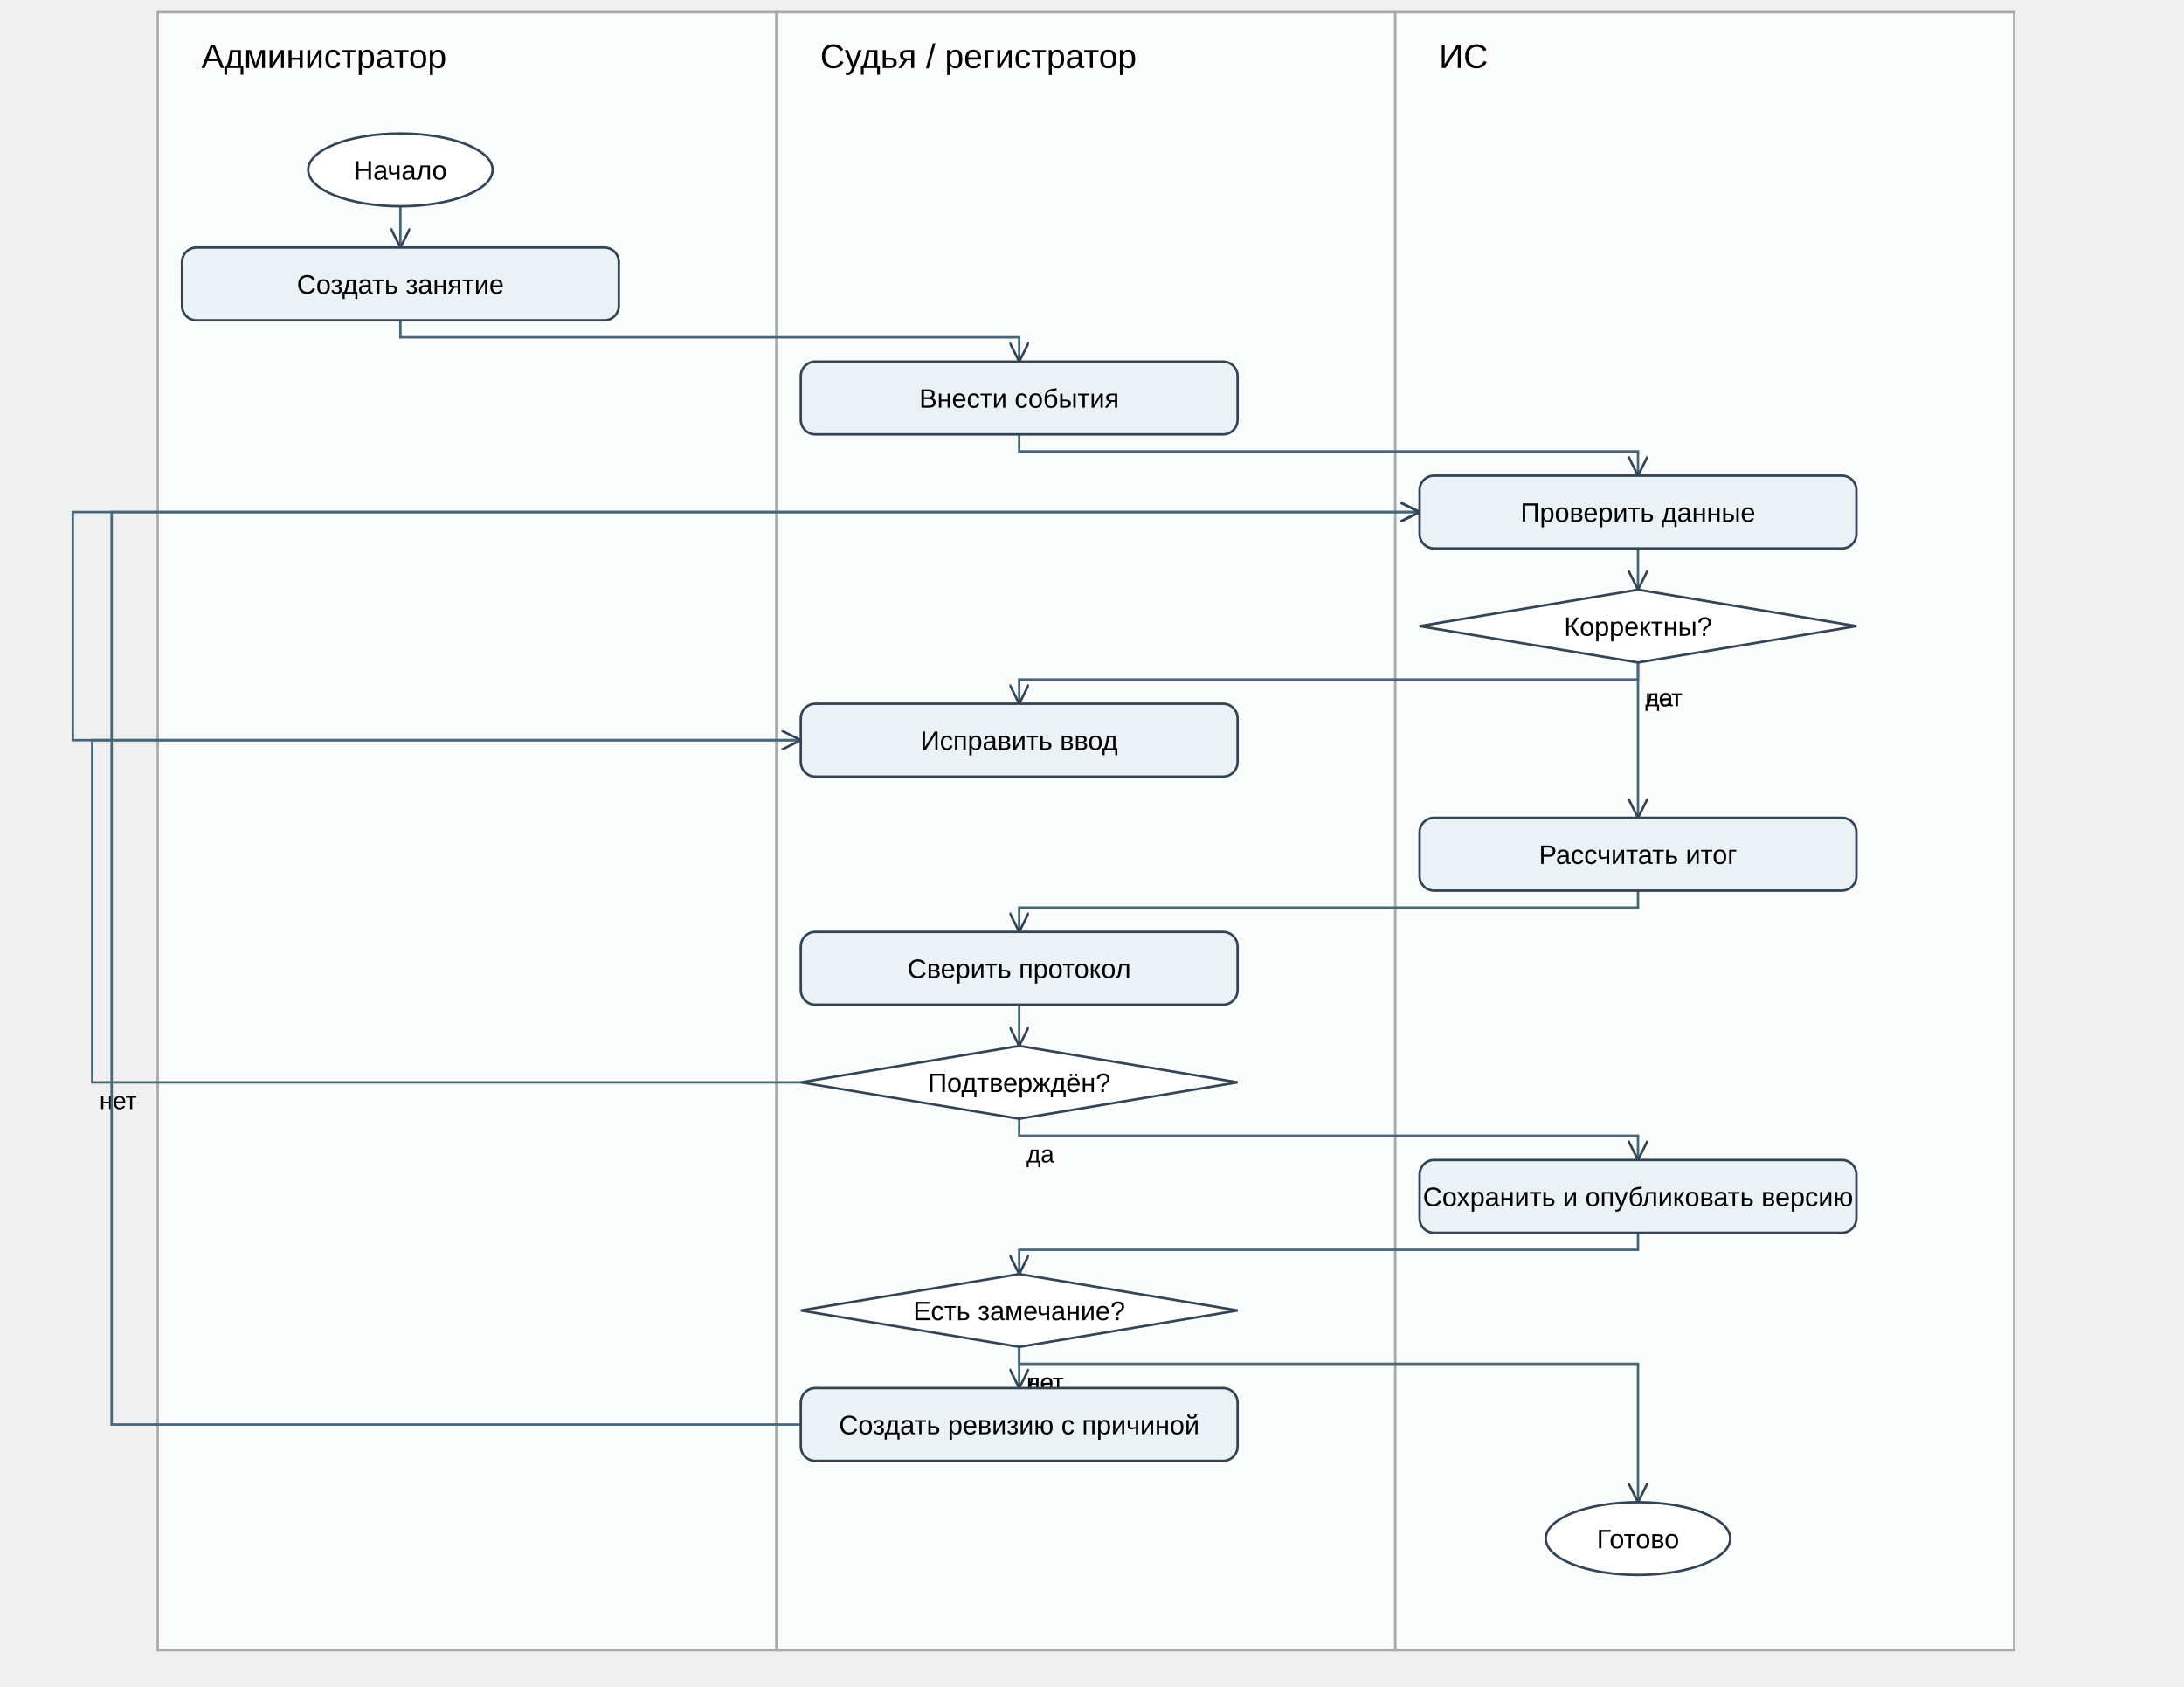
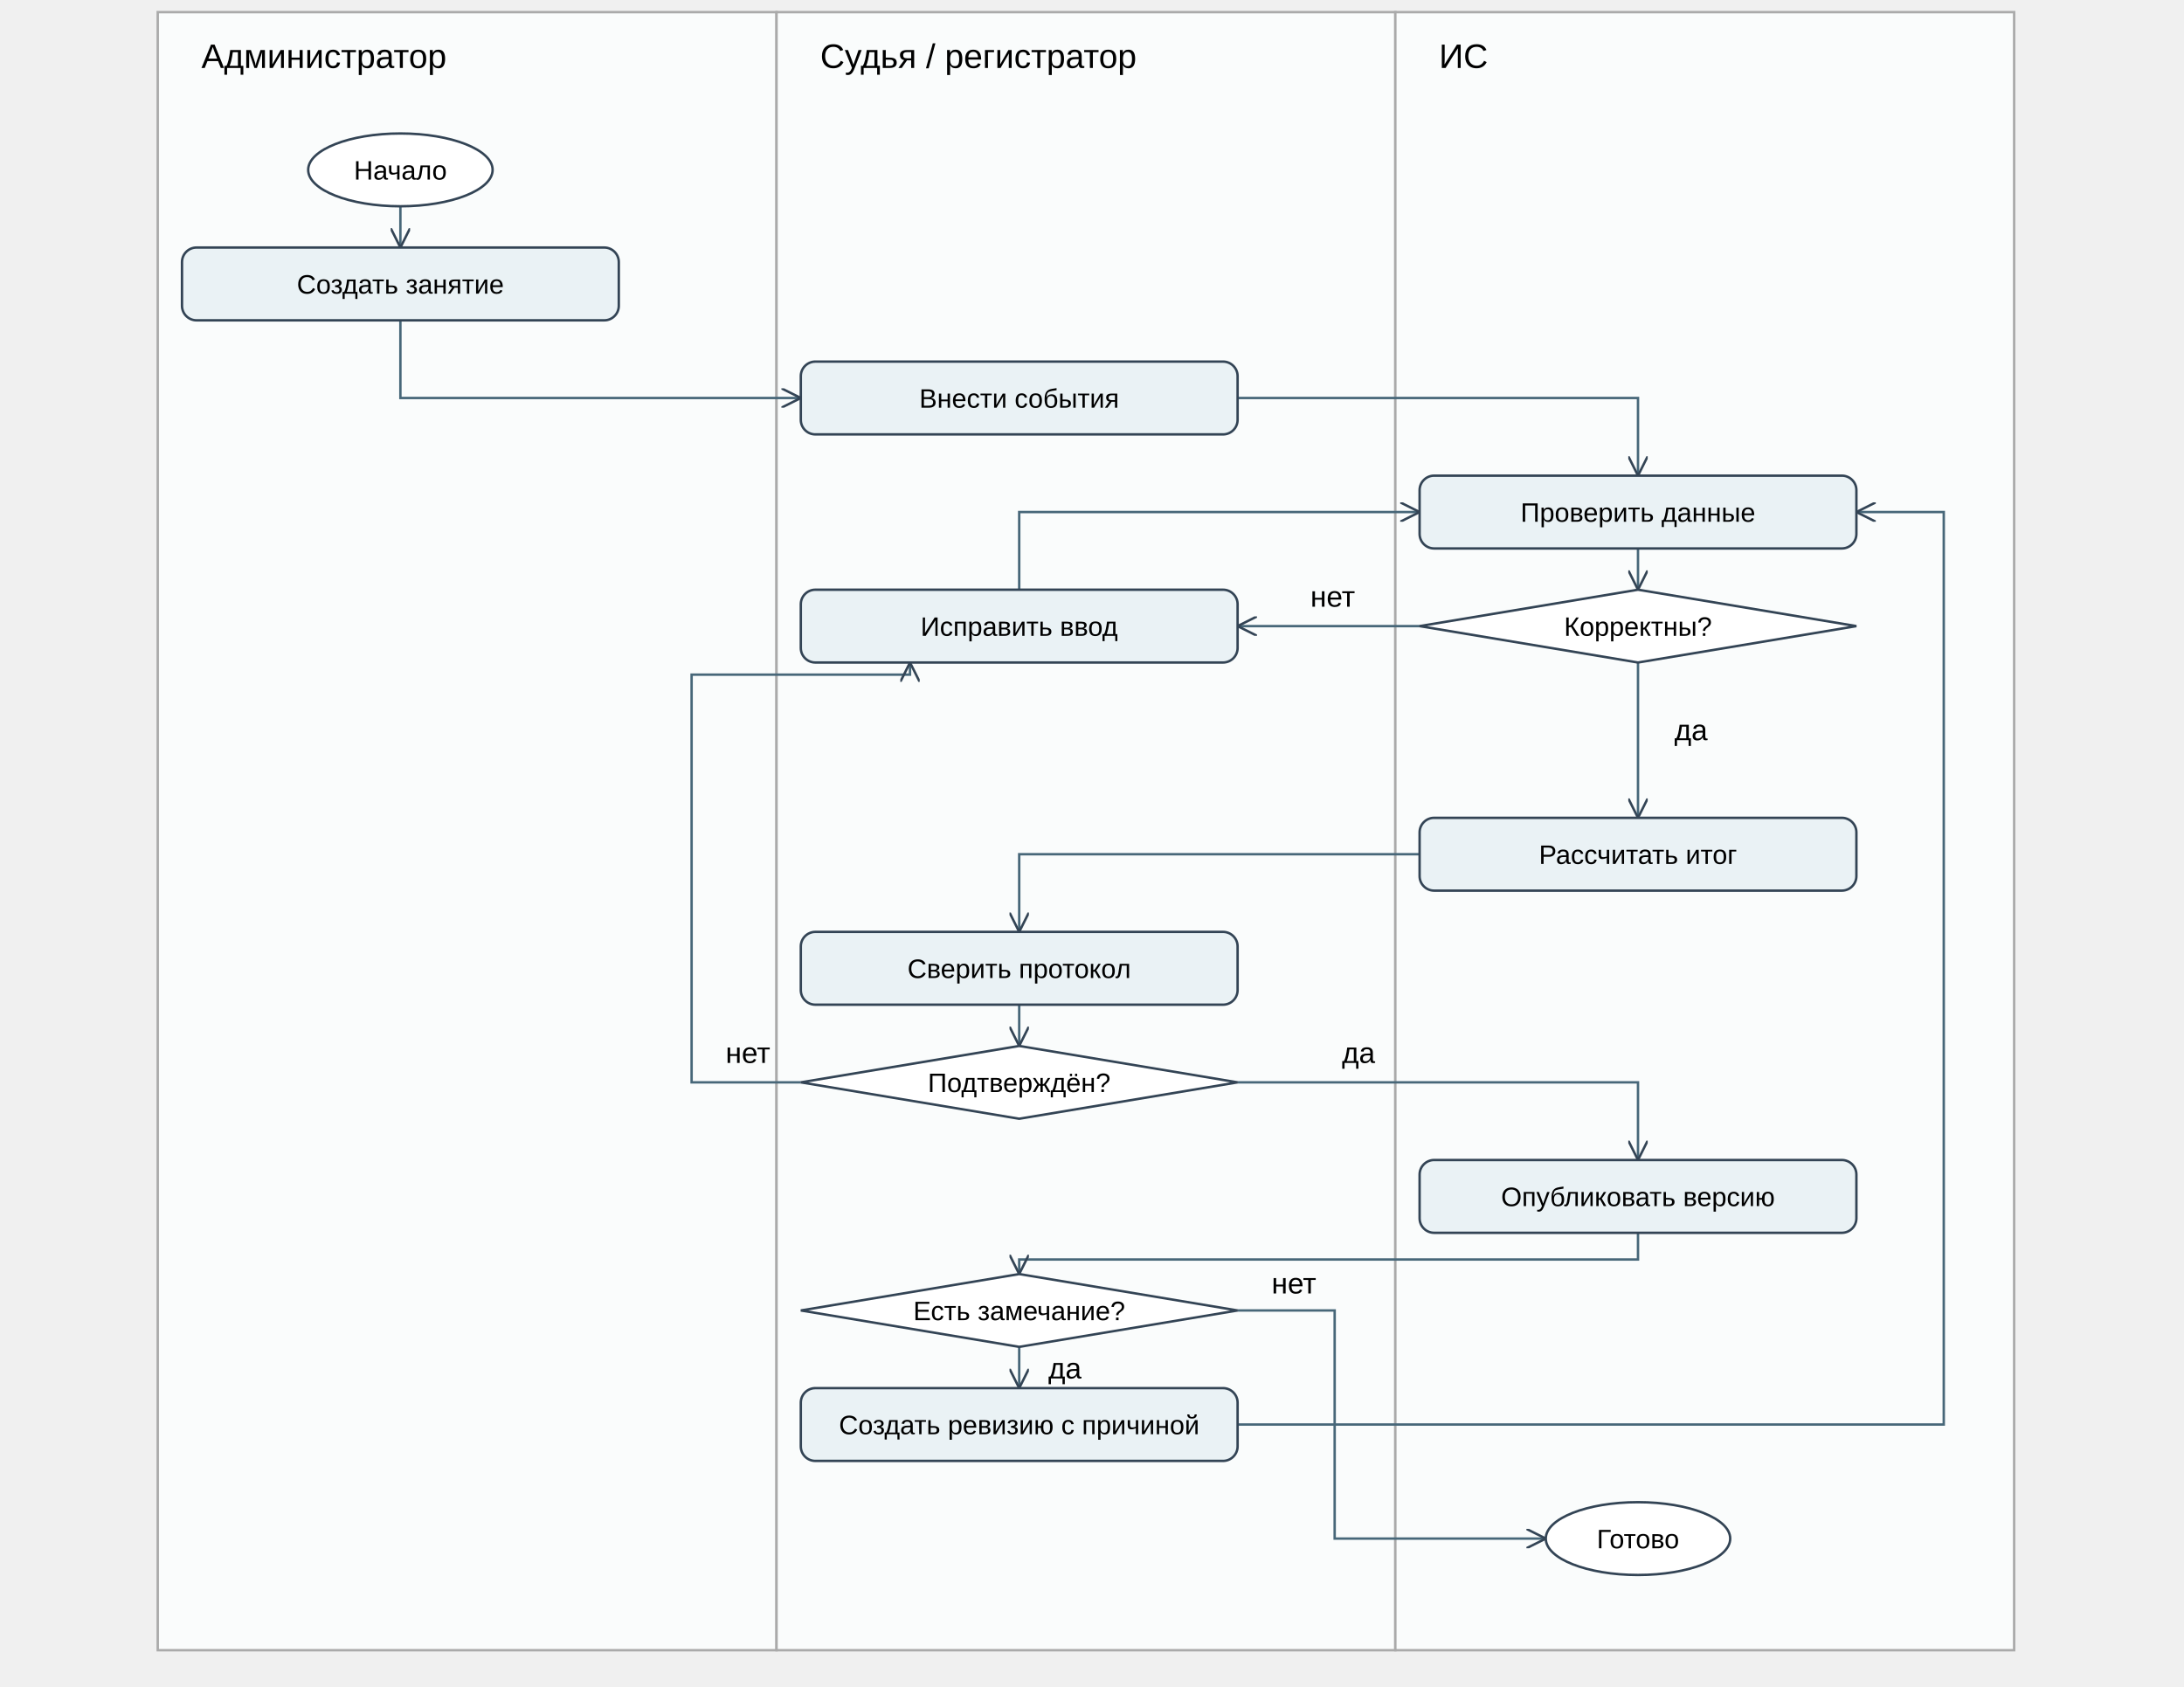
<svg xmlns="http://www.w3.org/2000/svg" viewBox="0 0 900 695" font-family="Arial" font-size="14">
  <defs>
    <marker id="a" refX="8" refY="4" markerWidth="9" markerHeight="8" orient="auto">
      <path d="M0 0L8 4L0 8" fill="none" stroke="#345" />
    </marker>
  </defs>
  <rect x="65" y="5" width="255" height="675" fill="#fafcfc" stroke="#aaa" />
-   <text x="83" y="28">Администратор</text>
  <rect x="320" y="5" width="255" height="675" fill="#fafcfc" stroke="#aaa" />
-   <text x="338" y="28">Судья / регистратор</text>
  <rect x="575" y="5" width="255" height="675" fill="#fafcfc" stroke="#aaa" />
-   <text x="593" y="28">ИС</text>
-   <polyline points="165,85 165,92 165,92 165,102" fill="none" stroke="#476779" marker-end="url(#a)" />
-   <polyline points="165,132 165,139 420,139 420,149" fill="none" stroke="#476779" marker-end="url(#a)" />
-   <polyline points="420,179 420,186 675,186 675,196" fill="none" stroke="#476779" marker-end="url(#a)" />
-   <polyline points="675,226 675,233 675,233 675,243" fill="none" stroke="#476779" marker-end="url(#a)" />
-   <polyline points="675,273 675,280 420,280 420,290" fill="none" stroke="#476779" marker-end="url(#a)" />
-   <text x="678" y="291" font-size="10">нет</text>
-   <polyline points="330,305 30,305 30,211 585,211" fill="none" stroke="#476779" marker-end="url(#a)" />
-   <polyline points="675,273 675,280 675,280 675,337" fill="none" stroke="#476779" marker-end="url(#a)" />
-   <text x="678" y="291" font-size="10">да</text>
-   <polyline points="675,367 675,374 420,374 420,384" fill="none" stroke="#476779" marker-end="url(#a)" />
-   <polyline points="420,414 420,421 420,421 420,431" fill="none" stroke="#476779" marker-end="url(#a)" />
-   <polyline points="330,446 38,446 38,305 330,305" fill="none" stroke="#476779" marker-end="url(#a)" />
-   <text x="41" y="457" font-size="10">нет</text>
-   <polyline points="420,461 420,468 675,468 675,478" fill="none" stroke="#476779" marker-end="url(#a)" />
-   <text x="423" y="479" font-size="10">да</text>
-   <polyline points="675,508 675,515 420,515 420,525" fill="none" stroke="#476779" marker-end="url(#a)" />
-   <polyline points="420,555 420,562 420,562 420,572" fill="none" stroke="#476779" marker-end="url(#a)" />
-   <text x="423" y="573" font-size="10">да</text>
-   <polyline points="330,587 46,587 46,211 585,211" fill="none" stroke="#476779" marker-end="url(#a)" />
-   <polyline points="420,555 420,562 675,562 675,619" fill="none" stroke="#476779" marker-end="url(#a)" />
-   <text x="423" y="573" font-size="10">нет</text>
+   <polyline points="165,85 165,102" fill="none" stroke="#476779" marker-end="url(#a)" />
+   <polyline points="165,132 165,164 330,164" fill="none" stroke="#476779" marker-end="url(#a)" />
+   <polyline points="510,164 675,164 675,196" fill="none" stroke="#476779" marker-end="url(#a)" />
+   <polyline points="675,226 675,243" fill="none" stroke="#476779" marker-end="url(#a)" />
+   <polyline points="585,258 510,258" fill="none" stroke="#476779" marker-end="url(#a)" />
+   <polyline points="420,243 420,211 585,211" fill="none" stroke="#476779" marker-end="url(#a)" />
+   <polyline points="675,273 675,337" fill="none" stroke="#476779" marker-end="url(#a)" />
+   <polyline points="585,352 420,352 420,384" fill="none" stroke="#476779" marker-end="url(#a)" />
+   <polyline points="420,414 420,431" fill="none" stroke="#476779" marker-end="url(#a)" />
+   <polyline points="330,446 285,446 285,278 375,278 375,273" fill="none" stroke="#476779" marker-end="url(#a)" />
+   <polyline points="510,446 675,446 675,478" fill="none" stroke="#476779" marker-end="url(#a)" />
+   <polyline points="675,508 675,519 420,519 420,525" fill="none" stroke="#476779" marker-end="url(#a)" />
+   <polyline points="420,555 420,572" fill="none" stroke="#476779" marker-end="url(#a)" />
+   <polyline points="510,587 801,587 801,211 765,211" fill="none" stroke="#476779" marker-end="url(#a)" />
+   <polyline points="510,540 550,540 550,634 637,634" fill="none" stroke="#476779" marker-end="url(#a)" />
  <ellipse cx="165" cy="70" rx="38" ry="15" fill="white" stroke="#345" />
-   <text x="165" y="74" text-anchor="middle" font-size="11">Начало</text>
  <rect x="75" y="102" width="180" height="30" rx="6" fill="#eaf2f5" stroke="#345" />
-   <text x="165" y="121" text-anchor="middle" font-size="11">Создать занятие</text>
  <rect x="330" y="149" width="180" height="30" rx="6" fill="#eaf2f5" stroke="#345" />
-   <text x="420" y="168" text-anchor="middle" font-size="11">Внести события</text>
  <rect x="585" y="196" width="180" height="30" rx="6" fill="#eaf2f5" stroke="#345" />
-   <text x="675" y="215" text-anchor="middle" font-size="11">Проверить данные</text>
  <polygon points="585,258 675,243 765,258 675,273" fill="white" stroke="#345" />
-   <text x="675" y="262" text-anchor="middle" font-size="11">Корректны?</text>
-   <rect x="330" y="290" width="180" height="30" rx="6" fill="#eaf2f5" stroke="#345" />
-   <text x="420" y="309" text-anchor="middle" font-size="11">Исправить ввод</text>
+   <rect x="330" y="243" width="180" height="30" rx="6" fill="#eaf2f5" stroke="#345" />
  <rect x="585" y="337" width="180" height="30" rx="6" fill="#eaf2f5" stroke="#345" />
-   <text x="675" y="356" text-anchor="middle" font-size="11">Рассчитать итог</text>
  <rect x="330" y="384" width="180" height="30" rx="6" fill="#eaf2f5" stroke="#345" />
-   <text x="420" y="403" text-anchor="middle" font-size="11">Сверить протокол</text>
  <polygon points="330,446 420,431 510,446 420,461" fill="white" stroke="#345" />
-   <text x="420" y="450" text-anchor="middle" font-size="11">Подтверждён?</text>
  <rect x="585" y="478" width="180" height="30" rx="6" fill="#eaf2f5" stroke="#345" />
-   <text x="675" y="497" text-anchor="middle" font-size="11">Сохранить и опубликовать версию</text>
  <polygon points="330,540 420,525 510,540 420,555" fill="white" stroke="#345" />
-   <text x="420" y="544" text-anchor="middle" font-size="11">Есть замечание?</text>
  <rect x="330" y="572" width="180" height="30" rx="6" fill="#eaf2f5" stroke="#345" />
-   <text x="420" y="591" text-anchor="middle" font-size="11">Создать ревизию с причиной</text>
  <ellipse cx="675" cy="634" rx="38" ry="15" fill="white" stroke="#345" />
-   <text x="675" y="638" text-anchor="middle" font-size="11">Готово</text>
+   <text x="83.0" y="28">Администратор</text>
+   <text x="338.0" y="28">Судья / регистратор</text>
+   <text x="593.0" y="28">ИС</text>
+   <text x="540.0" y="250" font-size="12">нет</text>
+   <text x="690.0" y="305" font-size="12">да</text>
+   <text x="299.0" y="438" font-size="12">нет</text>
+   <text x="553.0" y="438" font-size="12">да</text>
+   <text x="432.0" y="568" font-size="12">да</text>
+   <text x="524.0" y="533" font-size="12">нет</text>
+   <text x="165.0" y="74" text-anchor="middle" font-size="11">Начало</text>
+   <text x="165.0" y="121" text-anchor="middle" font-size="11">Создать занятие</text>
+   <text x="420.0" y="168" text-anchor="middle" font-size="11">Внести события</text>
+   <text x="675.0" y="215" text-anchor="middle" font-size="11">Проверить данные</text>
+   <text x="675.0" y="262" text-anchor="middle" font-size="11">Корректны?</text>
+   <text x="420.0" y="262" text-anchor="middle" font-size="11">Исправить ввод</text>
+   <text x="675.0" y="356" text-anchor="middle" font-size="11">Рассчитать итог</text>
+   <text x="420.0" y="403" text-anchor="middle" font-size="11">Сверить протокол</text>
+   <text x="420.0" y="450" text-anchor="middle" font-size="11">Подтверждён?</text>
+   <text x="675.0" y="497" text-anchor="middle" font-size="11">Опубликовать версию</text>
+   <text x="420.0" y="544" text-anchor="middle" font-size="11">Есть замечание?</text>
+   <text x="420.0" y="591" text-anchor="middle" font-size="11">Создать ревизию с причиной</text>
+   <text x="675.0" y="638" text-anchor="middle" font-size="11">Готово</text>
</svg>
